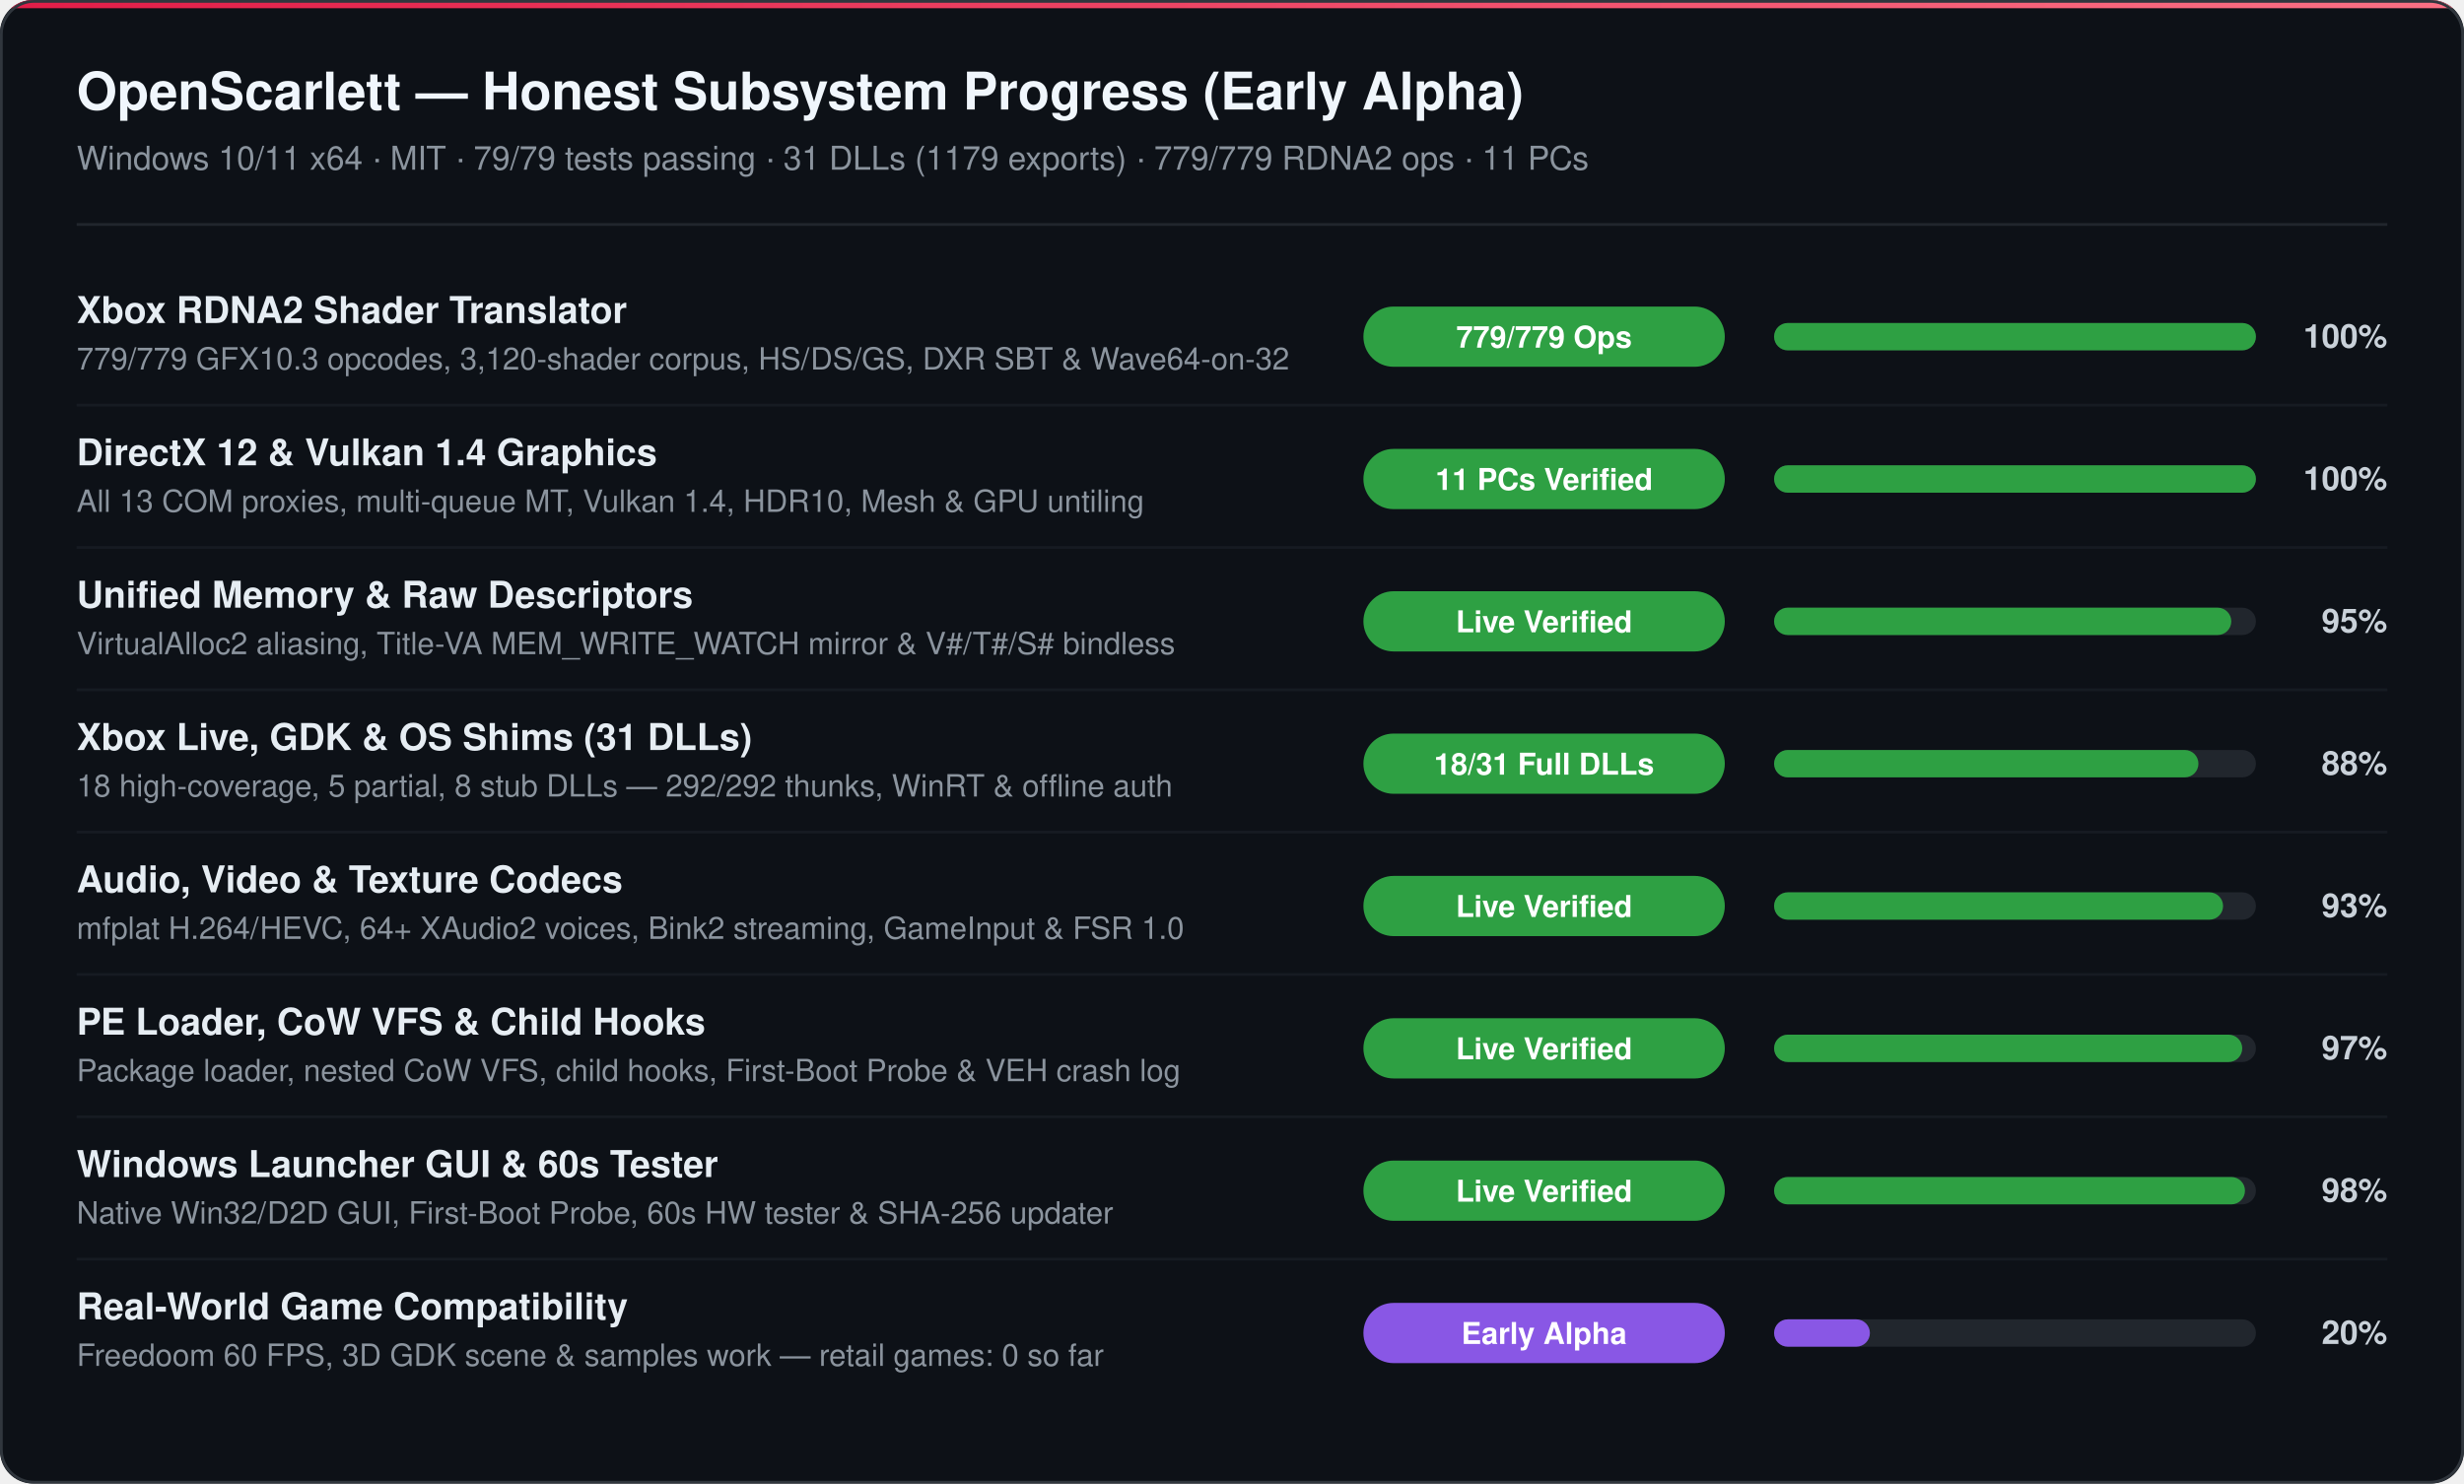
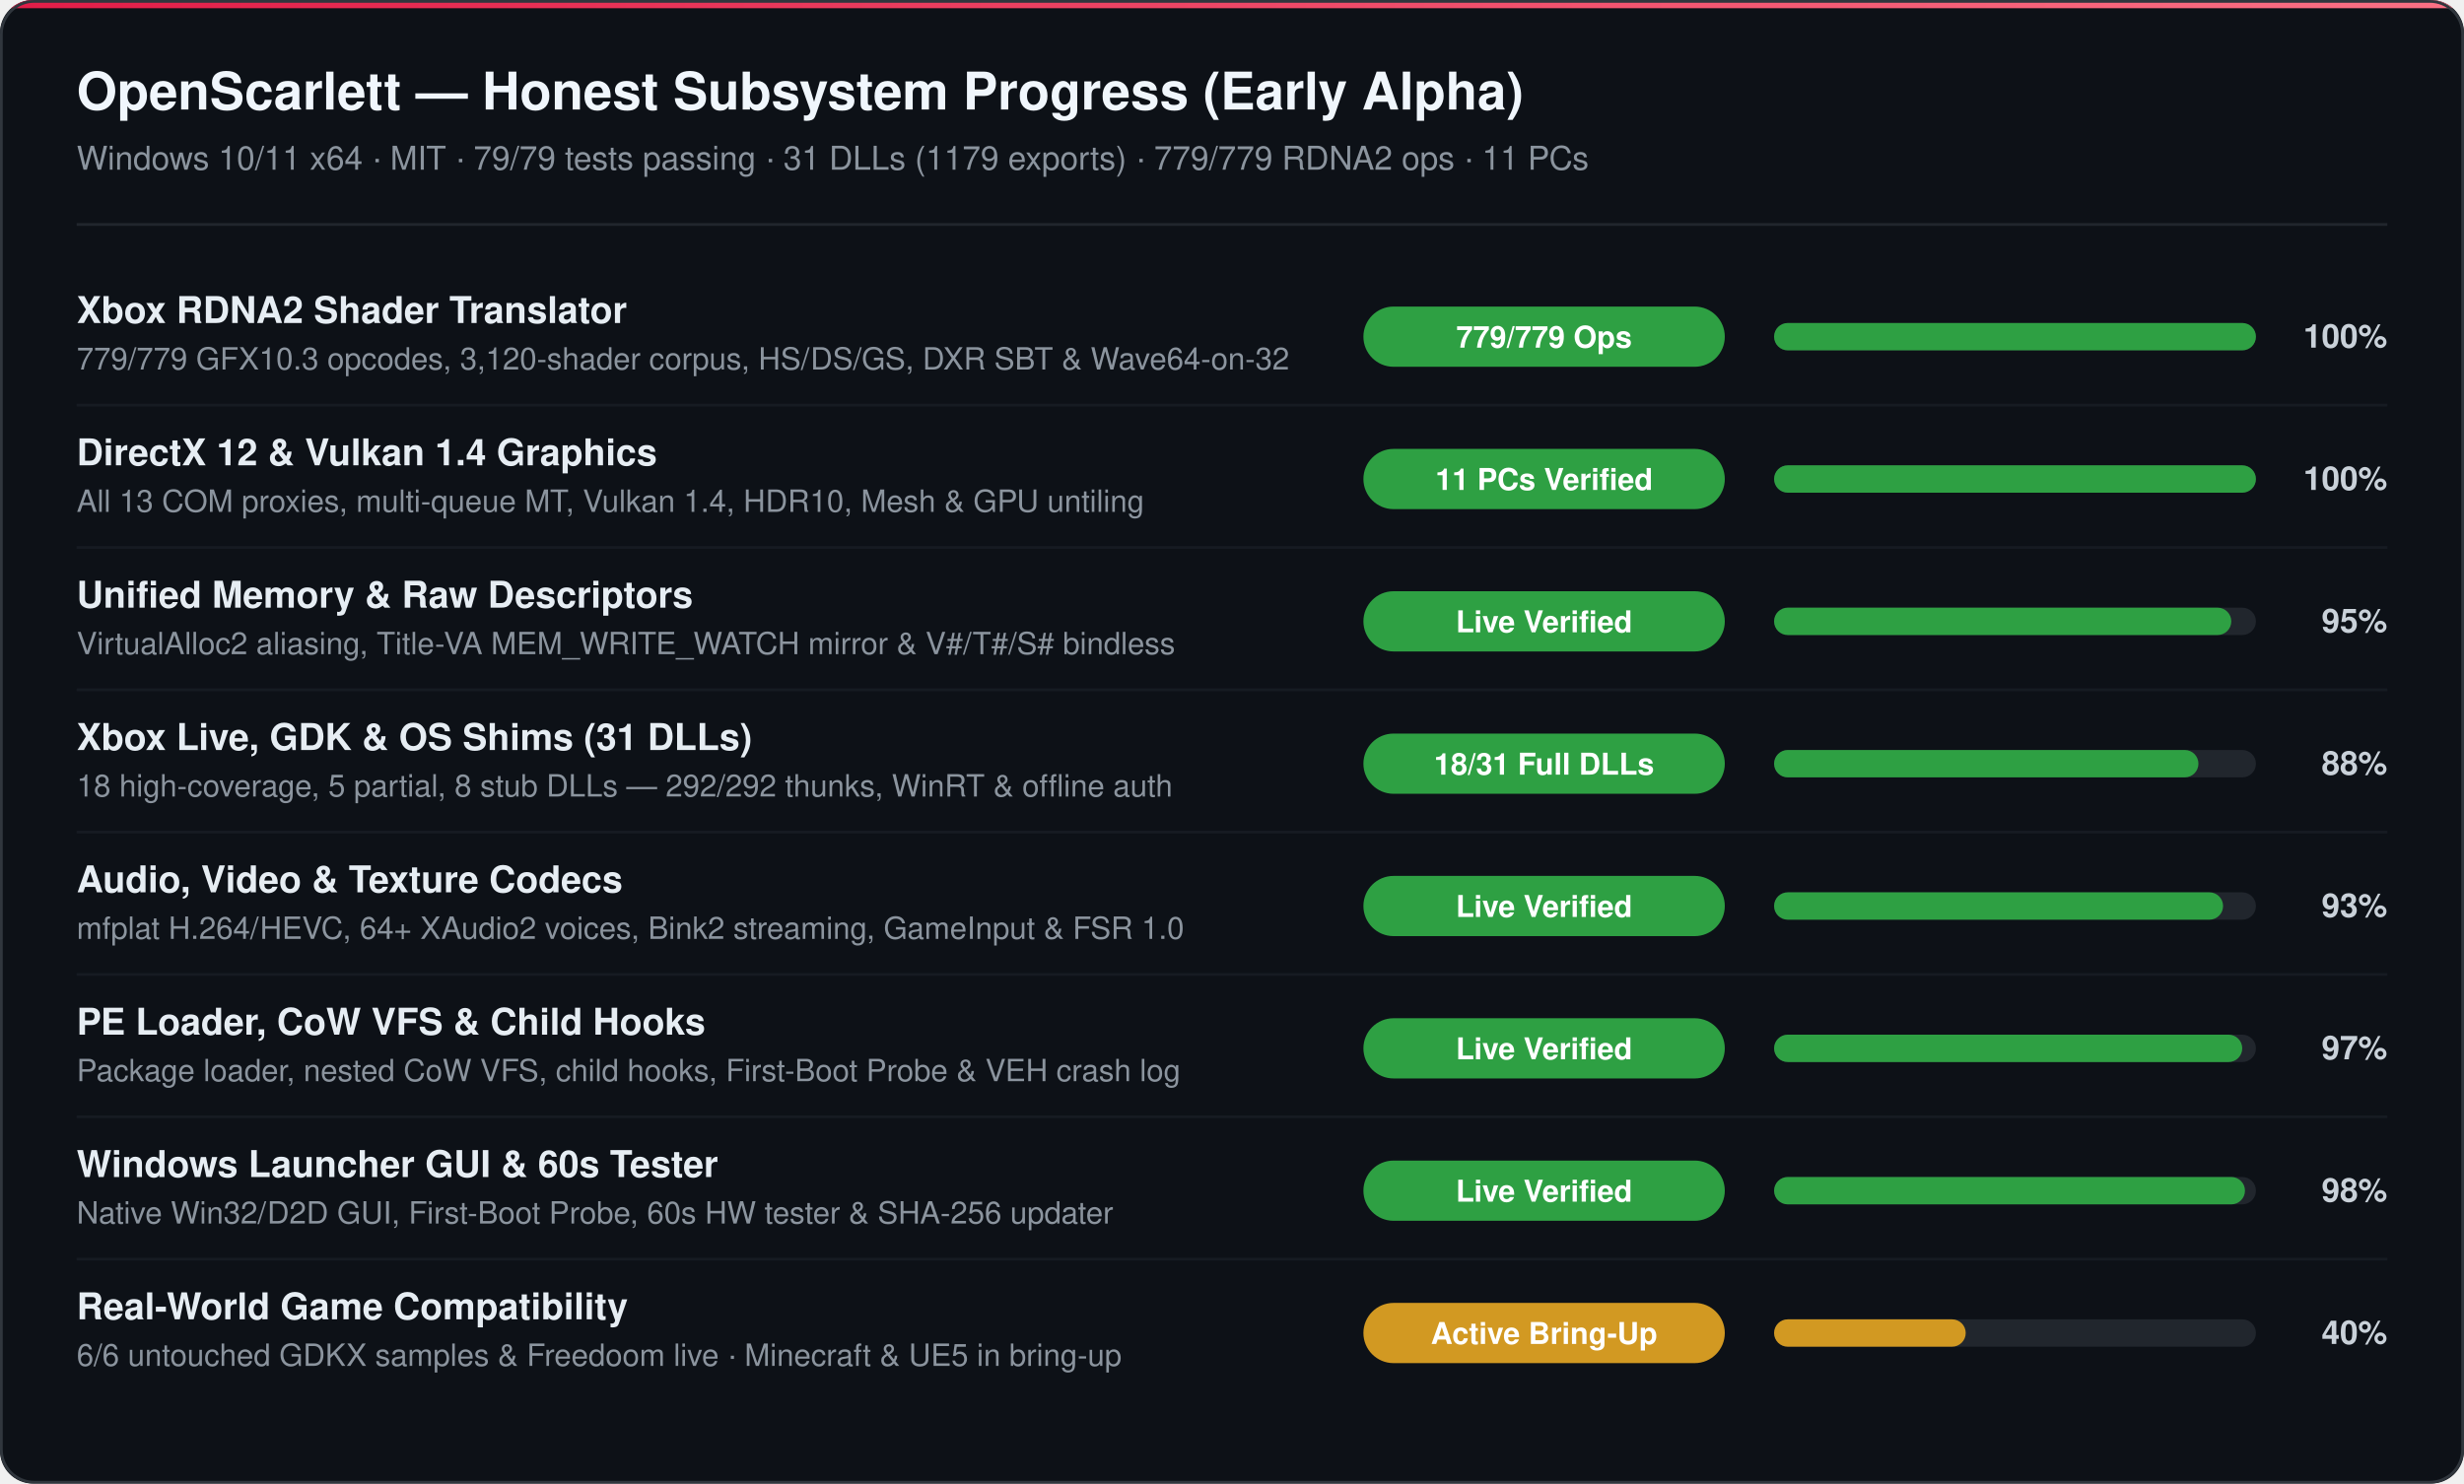
<svg xmlns="http://www.w3.org/2000/svg" width="900" height="542" viewBox="0 0 900 542" role="img" aria-label="OpenScarlett Honest Subsystem Progress (79/79 tests passing)">
  <defs>
    <linearGradient id="accentBar" x1="0%" y1="0%" x2="100%" y2="0%">
      <stop offset="0%" stop-color="#e11d48" />
      <stop offset="100%" stop-color="#fb7185" />
    </linearGradient>
    <clipPath id="cardClip">
      <rect width="900" height="542" rx="12" />
    </clipPath>
  </defs>
  <style>
    text { font-family: -apple-system, 'Segoe UI', Helvetica, Arial, sans-serif; }
    .h1 { font-size: 19px; font-weight: 700; fill: #f0f6fc; }
    .sub { font-size: 12px; fill: #8b949e; }
    .name { font-size: 13.5px; fill: #e6edf3; font-weight: 600; }
    .desc { font-size: 11.2px; fill: #8b949e; }
    .pill { font-size: 11px; fill: #ffffff; font-weight: 600; }
    .pct { font-size: 12px; fill: #c9d1d9; font-weight: 600; }
  </style>
  <g clip-path="url(#cardClip)">
    <rect width="900" height="542" fill="#0d1117" />
    <rect x="0" y="0" width="900" height="3" fill="url(#accentBar)" />
    <text class="h1" x="28" y="40">OpenScarlett — Honest Subsystem Progress (Early Alpha)</text>
    <text class="sub" x="28" y="62">Windows 10/11 x64 · MIT · 79/79 tests passing · 31 DLLs (1179 exports) · 779/779 RDNA2 ops · 11 PCs</text>
    <line x1="28" y1="82" x2="872" y2="82" stroke="#21262d" stroke-width="1" />
    <text class="name" x="28" y="118">Xbox RDNA2 Shader Translator</text>
    <text class="desc" x="28" y="135">779/779 GFX10.3 opcodes, 3,120-shader corpus, HS/DS/GS, DXR SBT &amp; Wave64-on-32</text>
    <rect x="498" y="112" width="132" height="22" rx="11" fill="#2ea043" />
    <text class="pill" x="564" y="127" text-anchor="middle">779/779 Ops</text>
    <rect x="648" y="118" width="176" height="10" rx="5" fill="#21262d" />
    <rect x="648" y="118" width="176" height="10" rx="5" fill="#2ea043" />
    <text class="pct" x="872" y="127" text-anchor="end">100%</text>
    <line x1="28" y1="148" x2="872" y2="148" stroke="#161b22" stroke-width="1" />
    <text class="name" x="28" y="170">DirectX 12 &amp; Vulkan 1.4 Graphics</text>
    <text class="desc" x="28" y="187">All 13 COM proxies, multi-queue MT, Vulkan 1.4, HDR10, Mesh &amp; GPU untiling</text>
    <rect x="498" y="164" width="132" height="22" rx="11" fill="#2ea043" />
    <text class="pill" x="564" y="179" text-anchor="middle">11 PCs Verified</text>
    <rect x="648" y="170" width="176" height="10" rx="5" fill="#21262d" />
    <rect x="648" y="170" width="176" height="10" rx="5" fill="#2ea043" />
    <text class="pct" x="872" y="179" text-anchor="end">100%</text>
    <line x1="28" y1="200" x2="872" y2="200" stroke="#161b22" stroke-width="1" />
    <text class="name" x="28" y="222">Unified Memory &amp; Raw Descriptors</text>
    <text class="desc" x="28" y="239">VirtualAlloc2 aliasing, Title-VA MEM_WRITE_WATCH mirror &amp; V#/T#/S# bindless</text>
    <rect x="498" y="216" width="132" height="22" rx="11" fill="#2ea043" />
    <text class="pill" x="564" y="231" text-anchor="middle">Live Verified</text>
    <rect x="648" y="222" width="176" height="10" rx="5" fill="#21262d" />
    <rect x="648" y="222" width="167" height="10" rx="5" fill="#2ea043" />
    <text class="pct" x="872" y="231" text-anchor="end">95%</text>
    <line x1="28" y1="252" x2="872" y2="252" stroke="#161b22" stroke-width="1" />
    <text class="name" x="28" y="274">Xbox Live, GDK &amp; OS Shims (31 DLLs)</text>
    <text class="desc" x="28" y="291">18 high-coverage, 5 partial, 8 stub DLLs — 292/292 thunks, WinRT &amp; offline auth</text>
    <rect x="498" y="268" width="132" height="22" rx="11" fill="#2ea043" />
    <text class="pill" x="564" y="283" text-anchor="middle">18/31 Full DLLs</text>
    <rect x="648" y="274" width="176" height="10" rx="5" fill="#21262d" />
    <rect x="648" y="274" width="155" height="10" rx="5" fill="#2ea043" />
    <text class="pct" x="872" y="283" text-anchor="end">88%</text>
    <line x1="28" y1="304" x2="872" y2="304" stroke="#161b22" stroke-width="1" />
    <text class="name" x="28" y="326">Audio, Video &amp; Texture Codecs</text>
    <text class="desc" x="28" y="343">mfplat H.264/HEVC, 64+ XAudio2 voices, Bink2 streaming, GameInput &amp; FSR 1.0</text>
    <rect x="498" y="320" width="132" height="22" rx="11" fill="#2ea043" />
    <text class="pill" x="564" y="335" text-anchor="middle">Live Verified</text>
    <rect x="648" y="326" width="176" height="10" rx="5" fill="#21262d" />
    <rect x="648" y="326" width="164" height="10" rx="5" fill="#2ea043" />
    <text class="pct" x="872" y="335" text-anchor="end">93%</text>
    <line x1="28" y1="356" x2="872" y2="356" stroke="#161b22" stroke-width="1" />
    <text class="name" x="28" y="378">PE Loader, CoW VFS &amp; Child Hooks</text>
    <text class="desc" x="28" y="395">Package loader, nested CoW VFS, child hooks, First-Boot Probe &amp; VEH crash log</text>
    <rect x="498" y="372" width="132" height="22" rx="11" fill="#2ea043" />
    <text class="pill" x="564" y="387" text-anchor="middle">Live Verified</text>
    <rect x="648" y="378" width="176" height="10" rx="5" fill="#21262d" />
    <rect x="648" y="378" width="171" height="10" rx="5" fill="#2ea043" />
    <text class="pct" x="872" y="387" text-anchor="end">97%</text>
    <line x1="28" y1="408" x2="872" y2="408" stroke="#161b22" stroke-width="1" />
    <text class="name" x="28" y="430">Windows Launcher GUI &amp; 60s Tester</text>
    <text class="desc" x="28" y="447">Native Win32/D2D GUI, First-Boot Probe, 60s HW tester &amp; SHA-256 updater</text>
    <rect x="498" y="424" width="132" height="22" rx="11" fill="#2ea043" />
    <text class="pill" x="564" y="439" text-anchor="middle">Live Verified</text>
    <rect x="648" y="430" width="176" height="10" rx="5" fill="#21262d" />
    <rect x="648" y="430" width="172" height="10" rx="5" fill="#2ea043" />
    <text class="pct" x="872" y="439" text-anchor="end">98%</text>
    <line x1="28" y1="460" x2="872" y2="460" stroke="#161b22" stroke-width="1" />
    <text class="name" x="28" y="482">Real-World Game Compatibility</text>
-     <text class="desc" x="28" y="499">Freedoom 60 FPS, 3D GDK scene &amp; samples work — retail games: 0 so far</text>
-     <rect x="498" y="476" width="132" height="22" rx="11" fill="#8957e5" />
-     <text class="pill" x="564" y="491" text-anchor="middle">Early Alpha</text>
+     <text class="desc" x="28" y="499">6/6 untouched GDKX samples &amp; Freedoom live · Minecraft &amp; UE5 in bring-up</text>
+     <rect x="498" y="476" width="132" height="22" rx="11" fill="#d29922" />
+     <text class="pill" x="564" y="491" text-anchor="middle">Active Bring-Up</text>
    <rect x="648" y="482" width="176" height="10" rx="5" fill="#21262d" />
-     <rect x="648" y="482" width="35" height="10" rx="5" fill="#8957e5" />
-     <text class="pct" x="872" y="491" text-anchor="end">20%</text>
+     <rect x="648" y="482" width="70" height="10" rx="5" fill="#d29922" />
+     <text class="pct" x="872" y="491" text-anchor="end">40%</text>
  </g>
  <rect x="0.5" y="0.5" width="899" height="541" rx="12" fill="none" stroke="#30363d" stroke-width="1" />
</svg>
